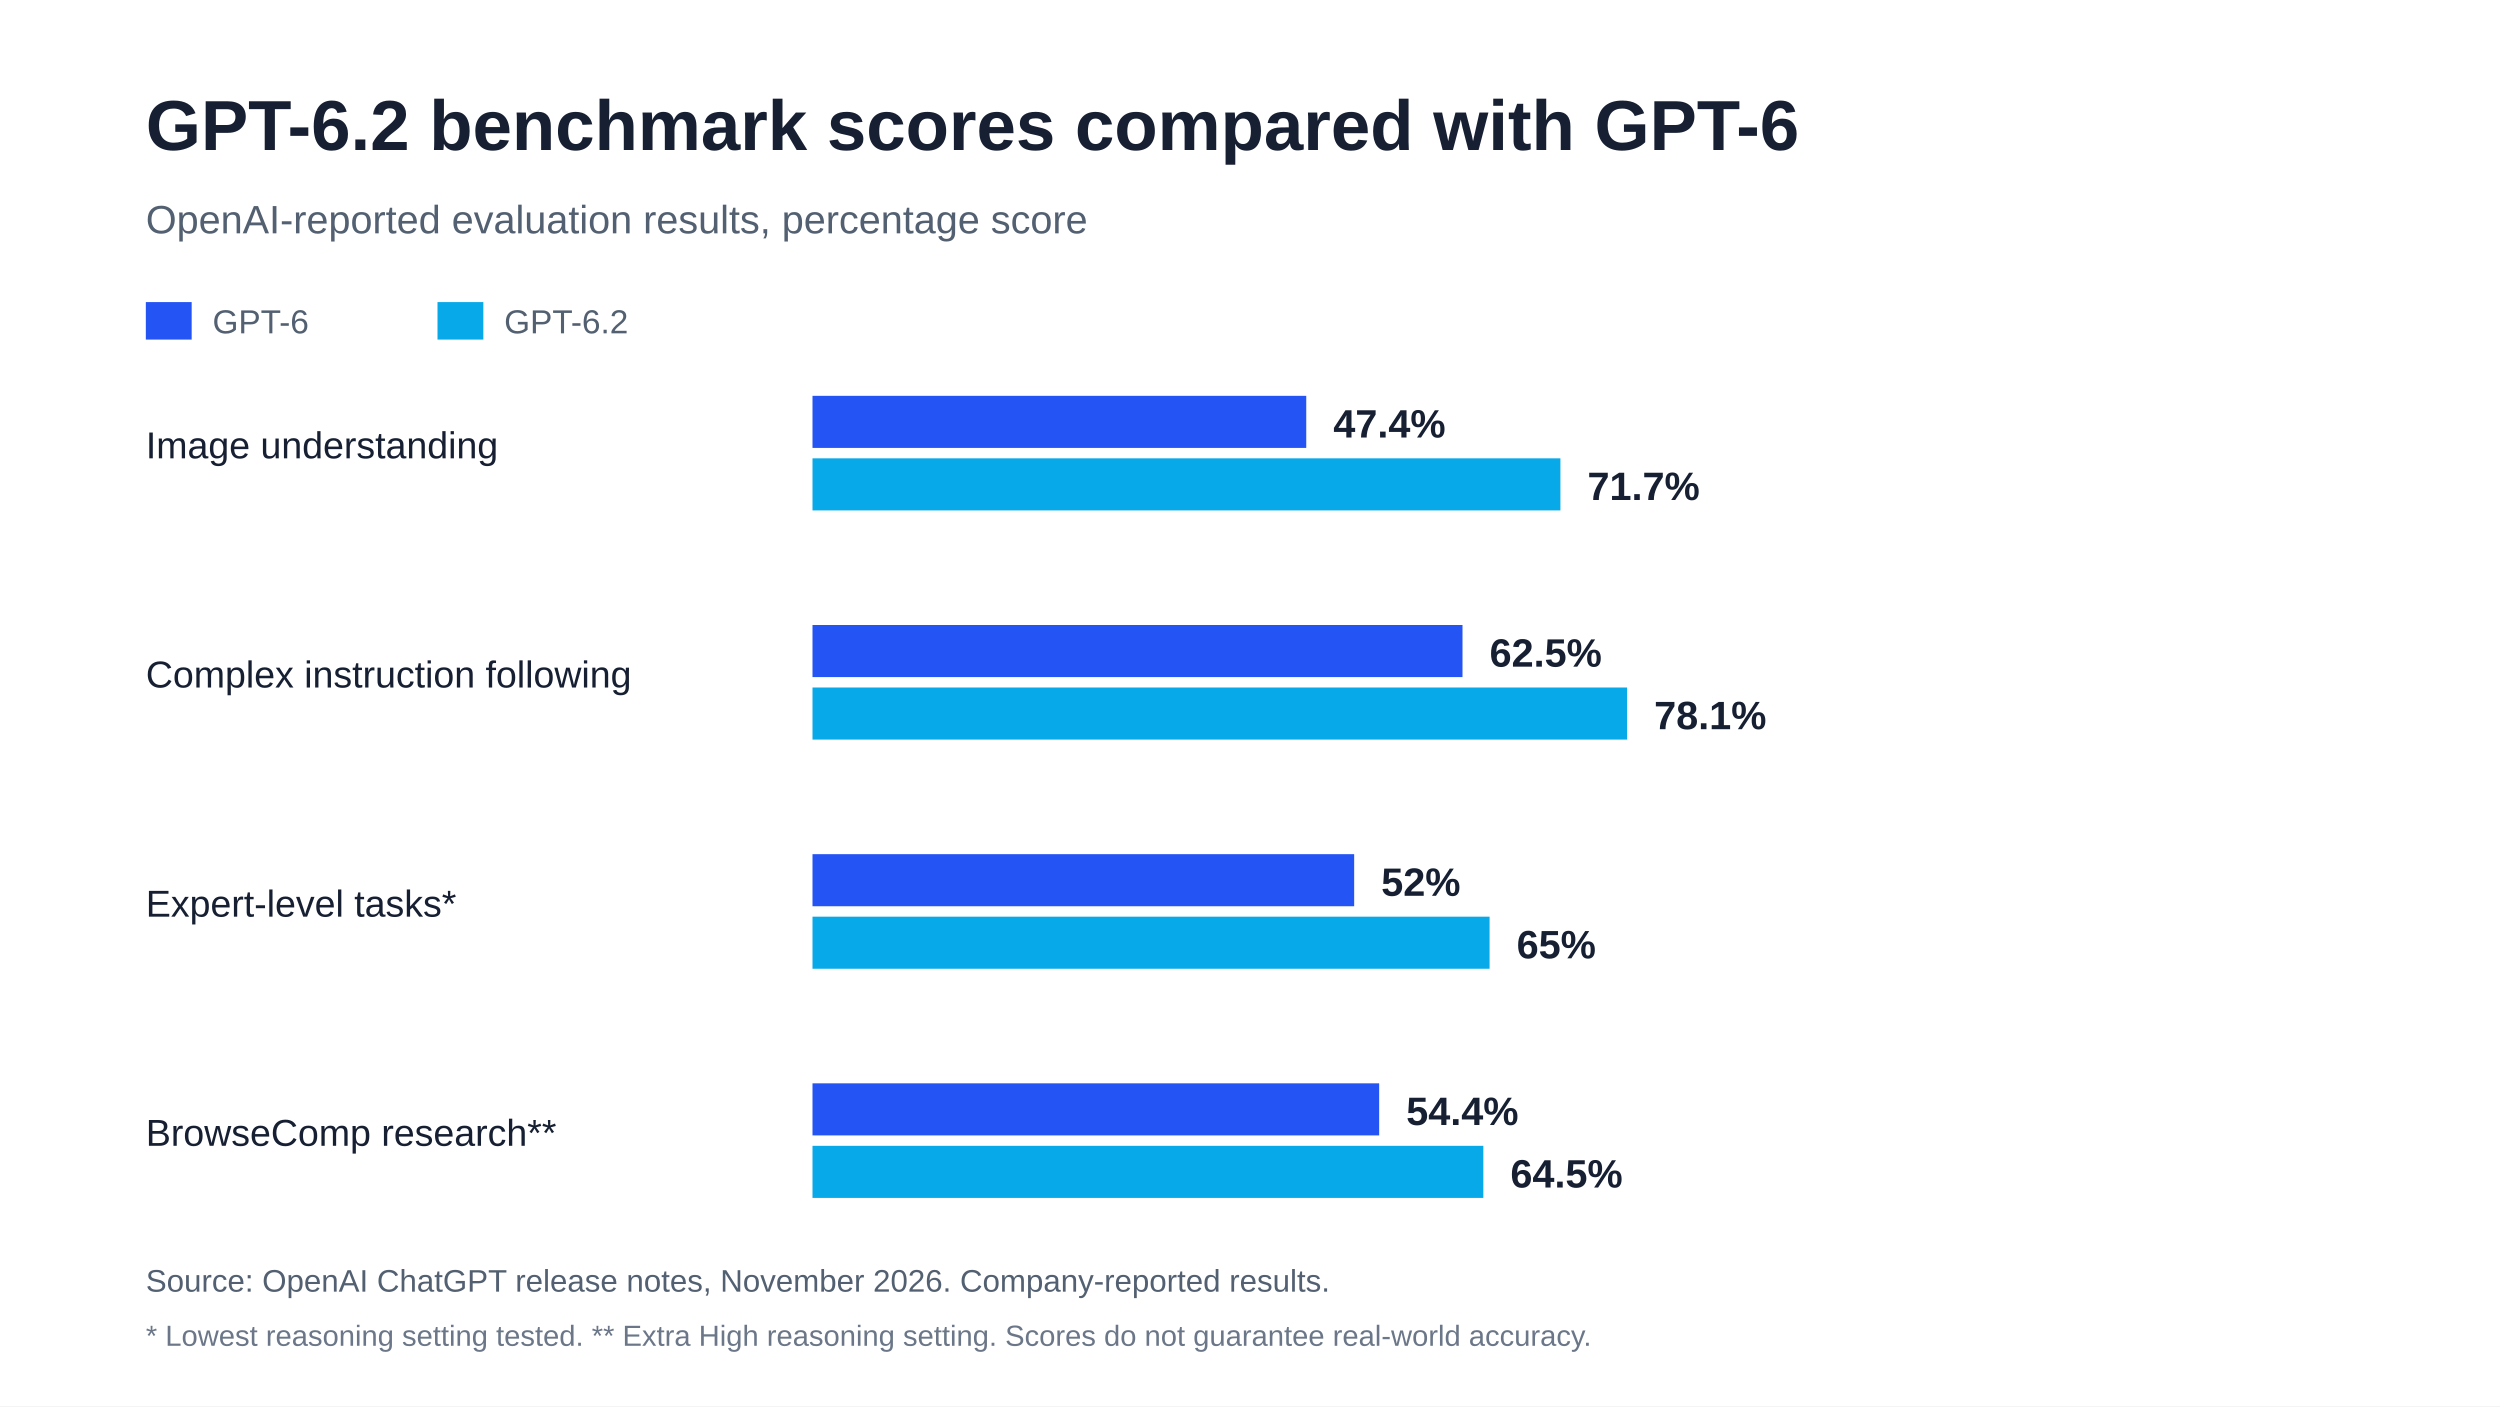
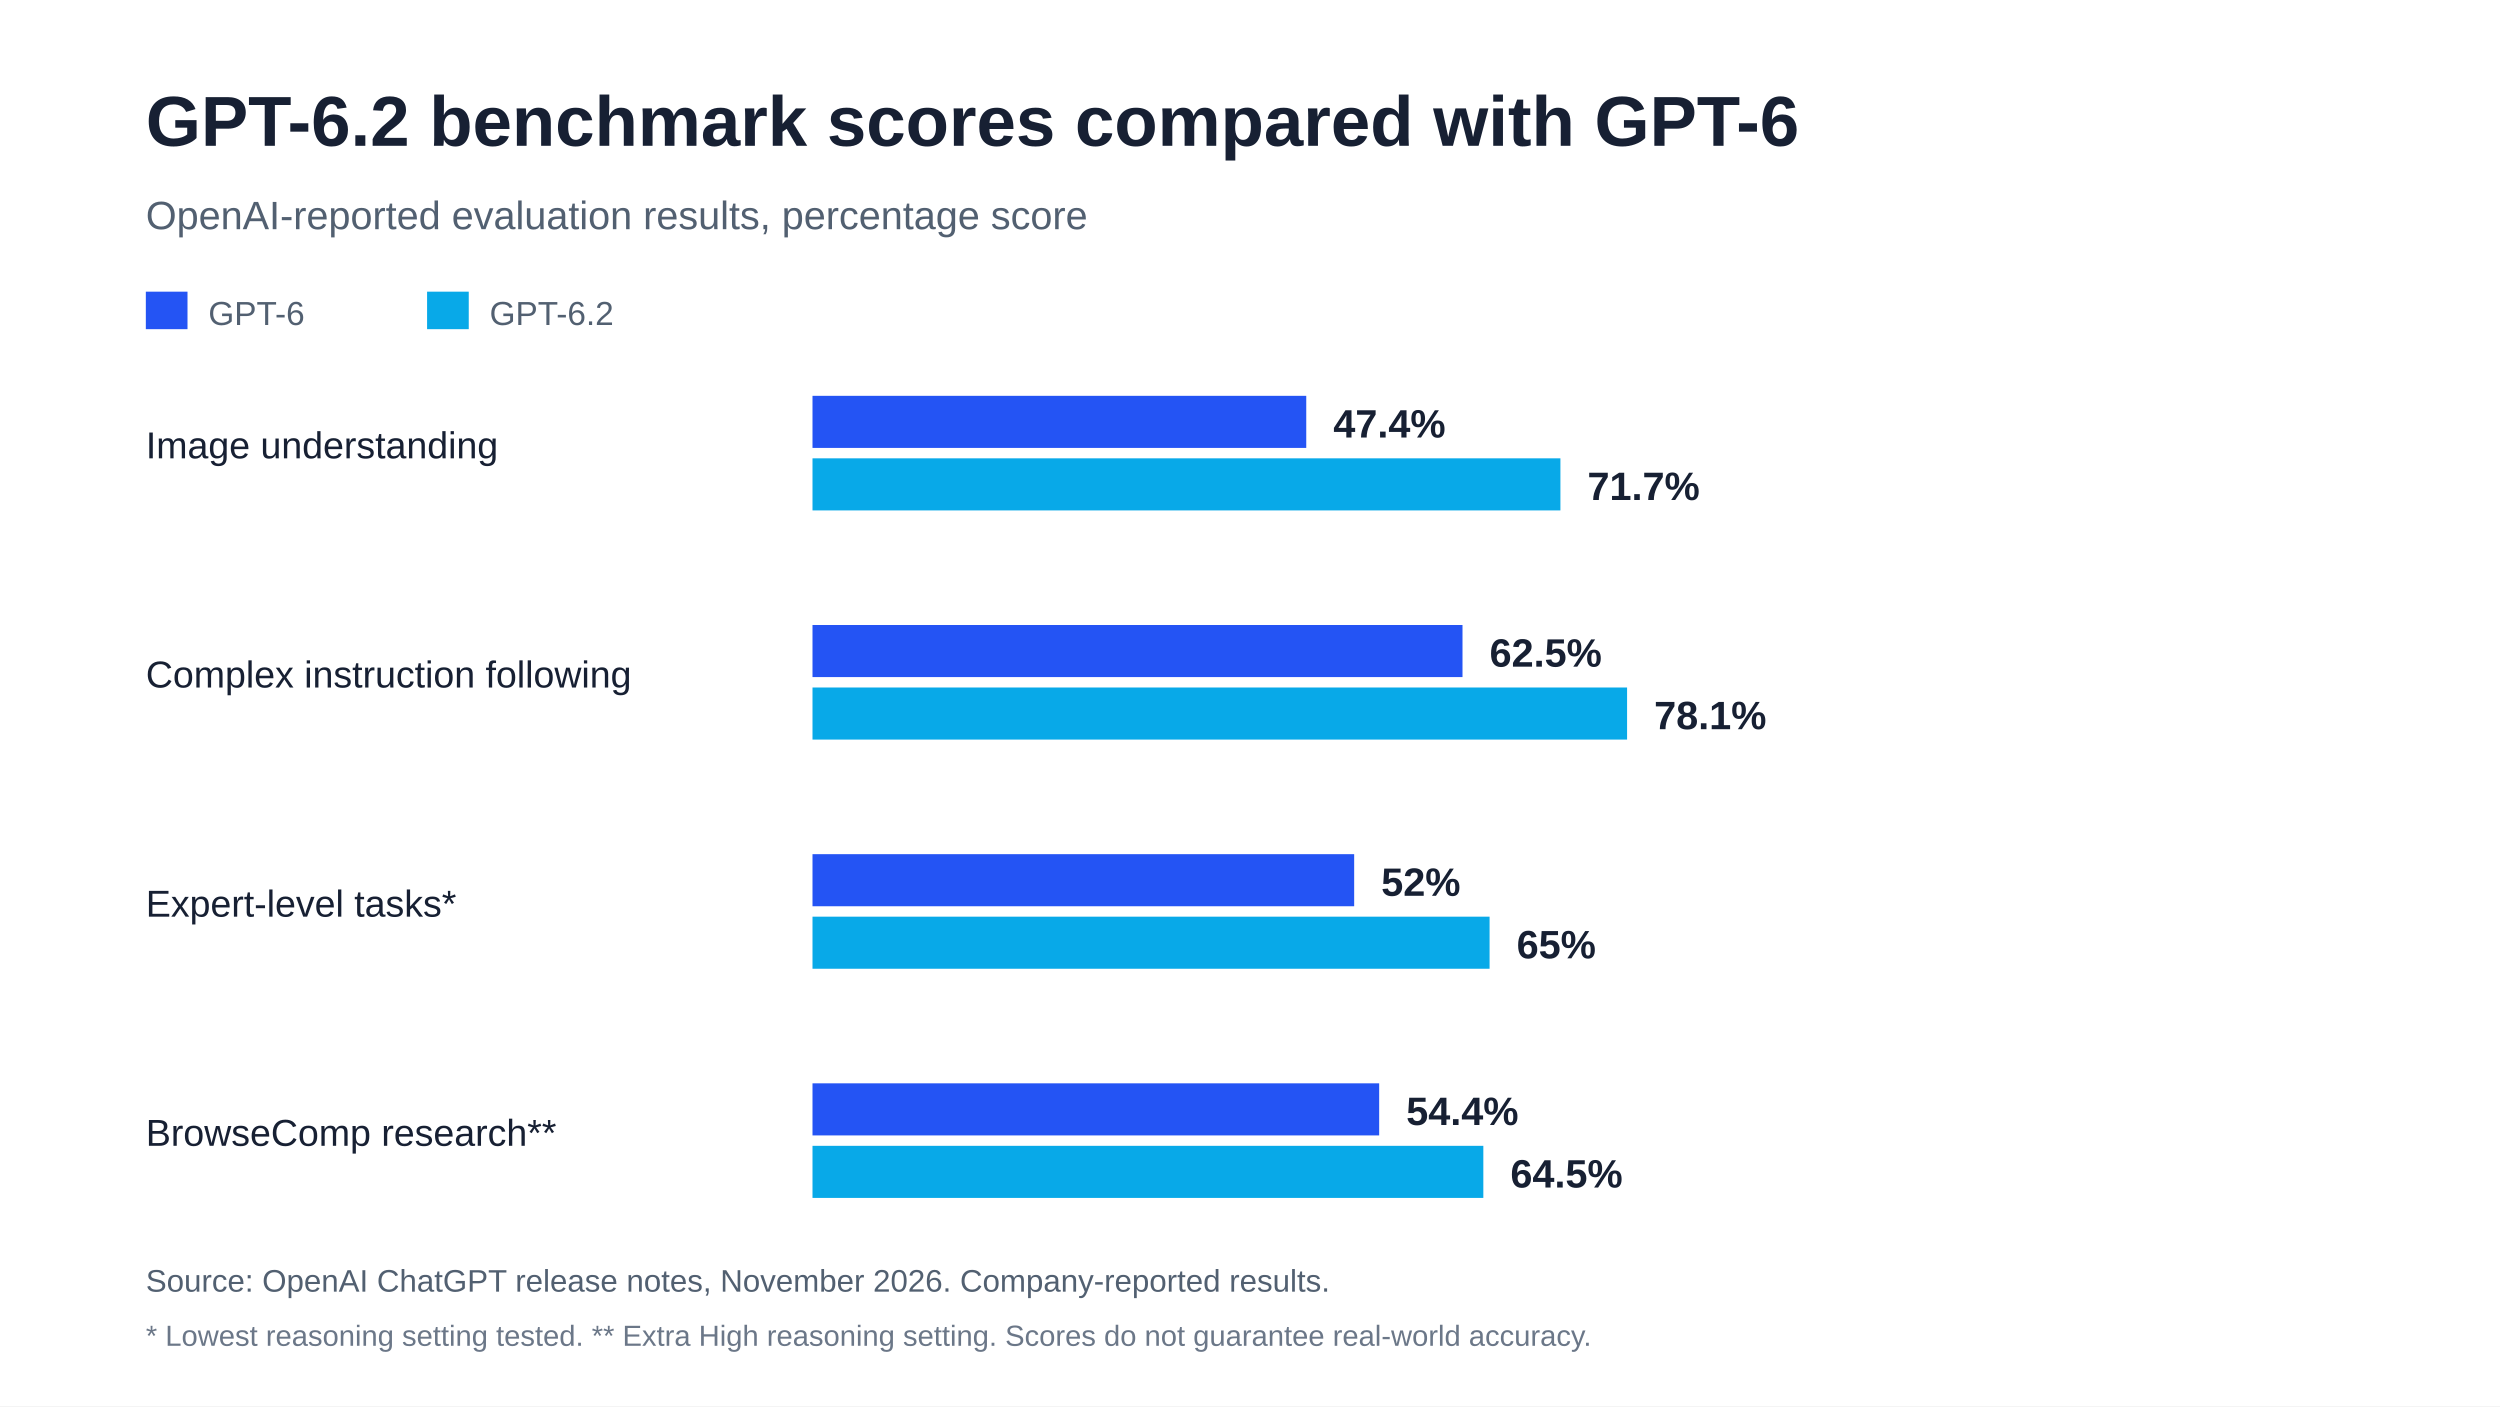
<svg xmlns="http://www.w3.org/2000/svg" width="1200" height="675" viewBox="0 0 1200 675" role="img" aria-labelledby="title desc">
-   <rect width="1200" height="675" fill="#ffffff" />
-   <text x="70" y="72" font-family="Arial, Helvetica, sans-serif" font-size="34" font-weight="700" fill="#172033">GPT-6.2 benchmark scores compared with GPT-6</text>
-   <text x="70" y="112" font-family="Arial, Helvetica, sans-serif" font-size="19" fill="#526071">OpenAI-reported evaluation results, percentage score</text>
-   <rect x="70" y="145" width="22" height="18" fill="#2454f4" />
-   <text x="102" y="160" font-family="Arial, Helvetica, sans-serif" font-size="16" fill="#526071">GPT-6</text>
-   <rect x="210" y="145" width="22" height="18" fill="#08a9e8" />
-   <text x="242" y="160" font-family="Arial, Helvetica, sans-serif" font-size="16" fill="#526071">GPT-6.2</text>
-   <g font-family="Arial, Helvetica, sans-serif" font-size="18" fill="#172033">
+   <rect width="1200" height="675" fill="#fff" />
+   <text x="70" y="70" font-family="Arial,sans-serif" font-size="34" font-weight="700" fill="#172033">GPT-6.2 benchmark scores compared with GPT-6</text>
+   <text x="70" y="110" font-family="Arial,sans-serif" font-size="19" fill="#526071">OpenAI-reported evaluation results, percentage score</text>
+   <rect x="70" y="140" width="20" height="18" fill="#2454f4" />
+   <text x="100" y="156" font-family="Arial,sans-serif" font-size="16" fill="#526071">GPT-6</text>
+   <rect x="205" y="140" width="20" height="18" fill="#08a9e8" />
+   <text x="235" y="156" font-family="Arial,sans-serif" font-size="16" fill="#526071">GPT-6.2</text>
+   <g font-family="Arial,sans-serif" font-size="18" fill="#172033">
    <text x="70" y="220">Image understanding</text>
    <text x="70" y="330">Complex instruction following</text>
    <text x="70" y="440">Expert-level tasks*</text>
    <text x="70" y="550">BrowseComp research**</text>
  </g>
  <g fill="#2454f4">
    <rect x="390" y="190" width="237" height="25" />
    <rect x="390" y="300" width="312" height="25" />
    <rect x="390" y="410" width="260" height="25" />
    <rect x="390" y="520" width="272" height="25" />
  </g>
  <g fill="#08a9e8">
    <rect x="390" y="220" width="359" height="25" />
    <rect x="390" y="330" width="391" height="25" />
    <rect x="390" y="440" width="325" height="25" />
    <rect x="390" y="550" width="322" height="25" />
  </g>
-   <g font-family="Arial, Helvetica, sans-serif" font-size="19" font-weight="700">
-     <text x="640" y="210" fill="#172033">47.4%</text>
-     <text x="762" y="240" fill="#172033">71.7%</text>
-     <text x="715" y="320" fill="#172033">62.5%</text>
-     <text x="794" y="350" fill="#172033">78.1%</text>
-     <text x="663" y="430" fill="#172033">52%</text>
-     <text x="728" y="460" fill="#172033">65%</text>
-     <text x="675" y="540" fill="#172033">54.4%</text>
-     <text x="725" y="570" fill="#172033">64.5%</text>
+   <g font-family="Arial,sans-serif" font-size="19" font-weight="700" fill="#172033">
+     <text x="640" y="210">47.4%</text>
+     <text x="762" y="240">71.7%</text>
+     <text x="715" y="320">62.5%</text>
+     <text x="794" y="350">78.1%</text>
+     <text x="663" y="430">52%</text>
+     <text x="728" y="460">65%</text>
+     <text x="675" y="540">54.4%</text>
+     <text x="725" y="570">64.5%</text>
  </g>
-   <text x="70" y="620" font-family="Arial, Helvetica, sans-serif" font-size="15" fill="#526071">Source: OpenAI ChatGPT release notes, November 2026. Company-reported results.</text>
-   <text x="70" y="646" font-family="Arial, Helvetica, sans-serif" font-size="14" fill="#6b7788">* Lowest reasoning setting tested. ** Extra High reasoning setting. Scores do not guarantee real-world accuracy.</text>
+   <text x="70" y="620" font-family="Arial,sans-serif" font-size="15" fill="#526071">Source: OpenAI ChatGPT release notes, November 2026. Company-reported results.</text>
+   <text x="70" y="646" font-family="Arial,sans-serif" font-size="14" fill="#6b7788">* Lowest reasoning setting tested. ** Extra High reasoning setting. Scores do not guarantee real-world accuracy.</text>
</svg>
